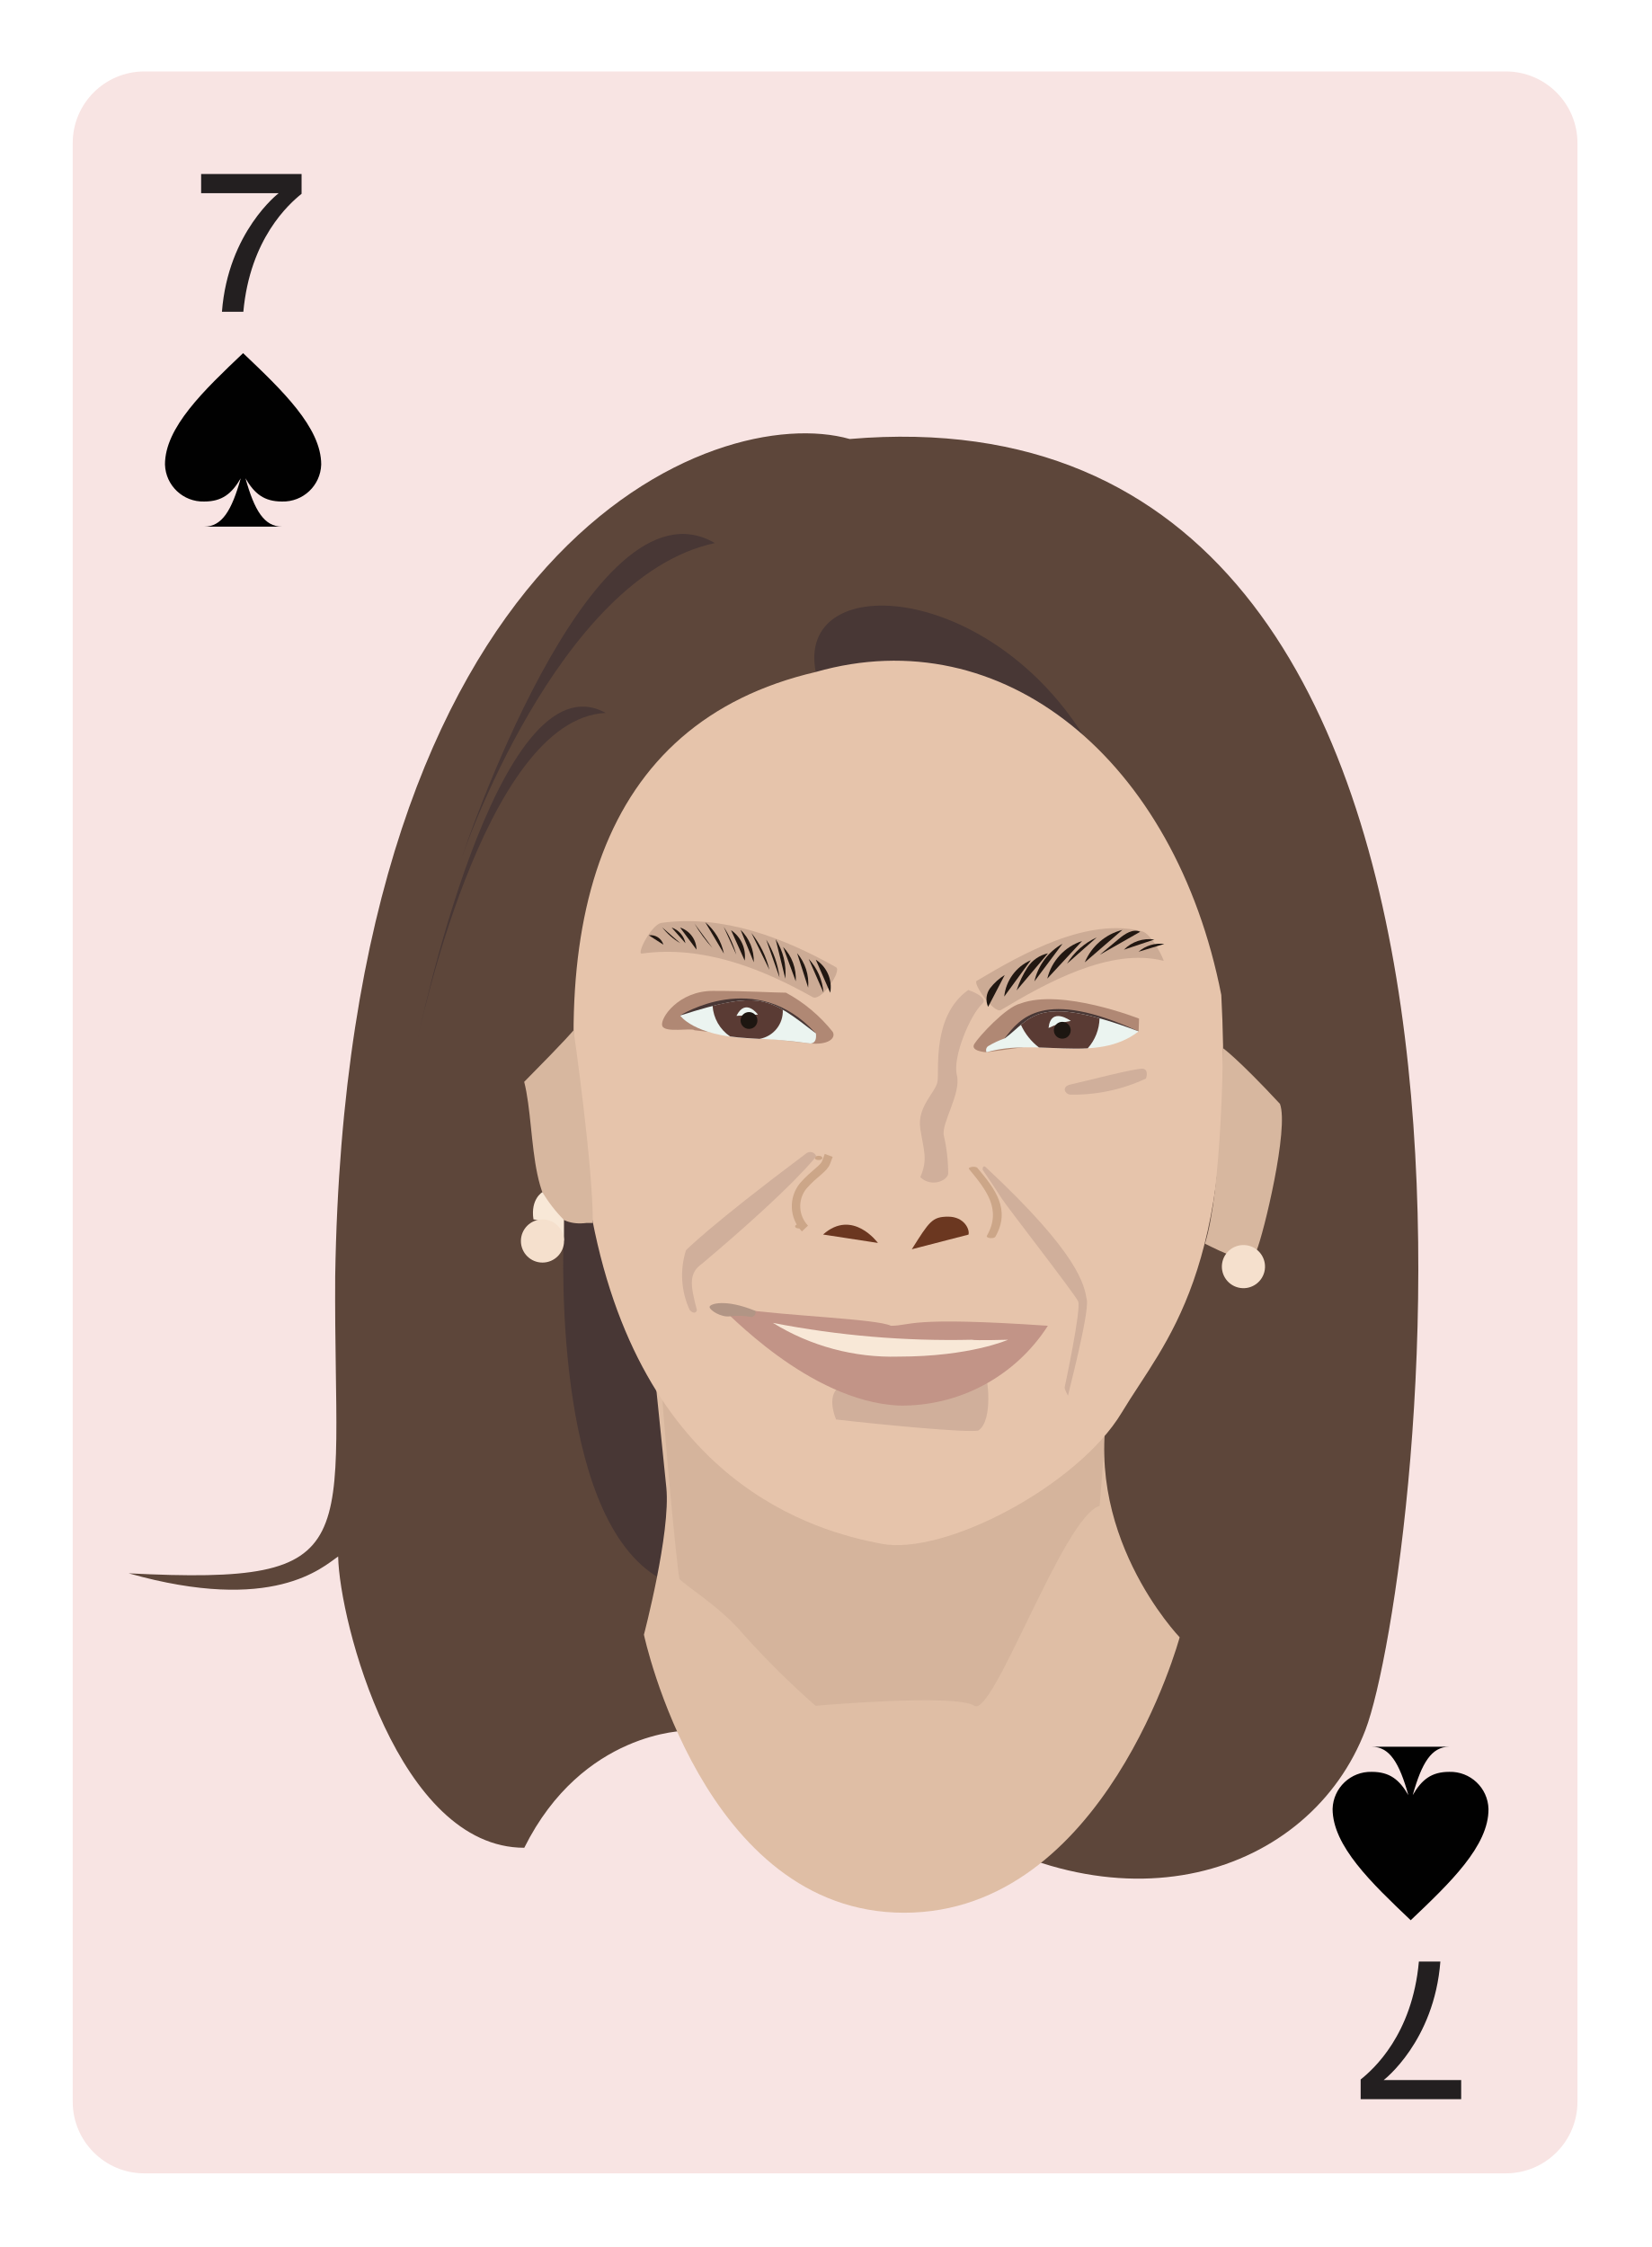
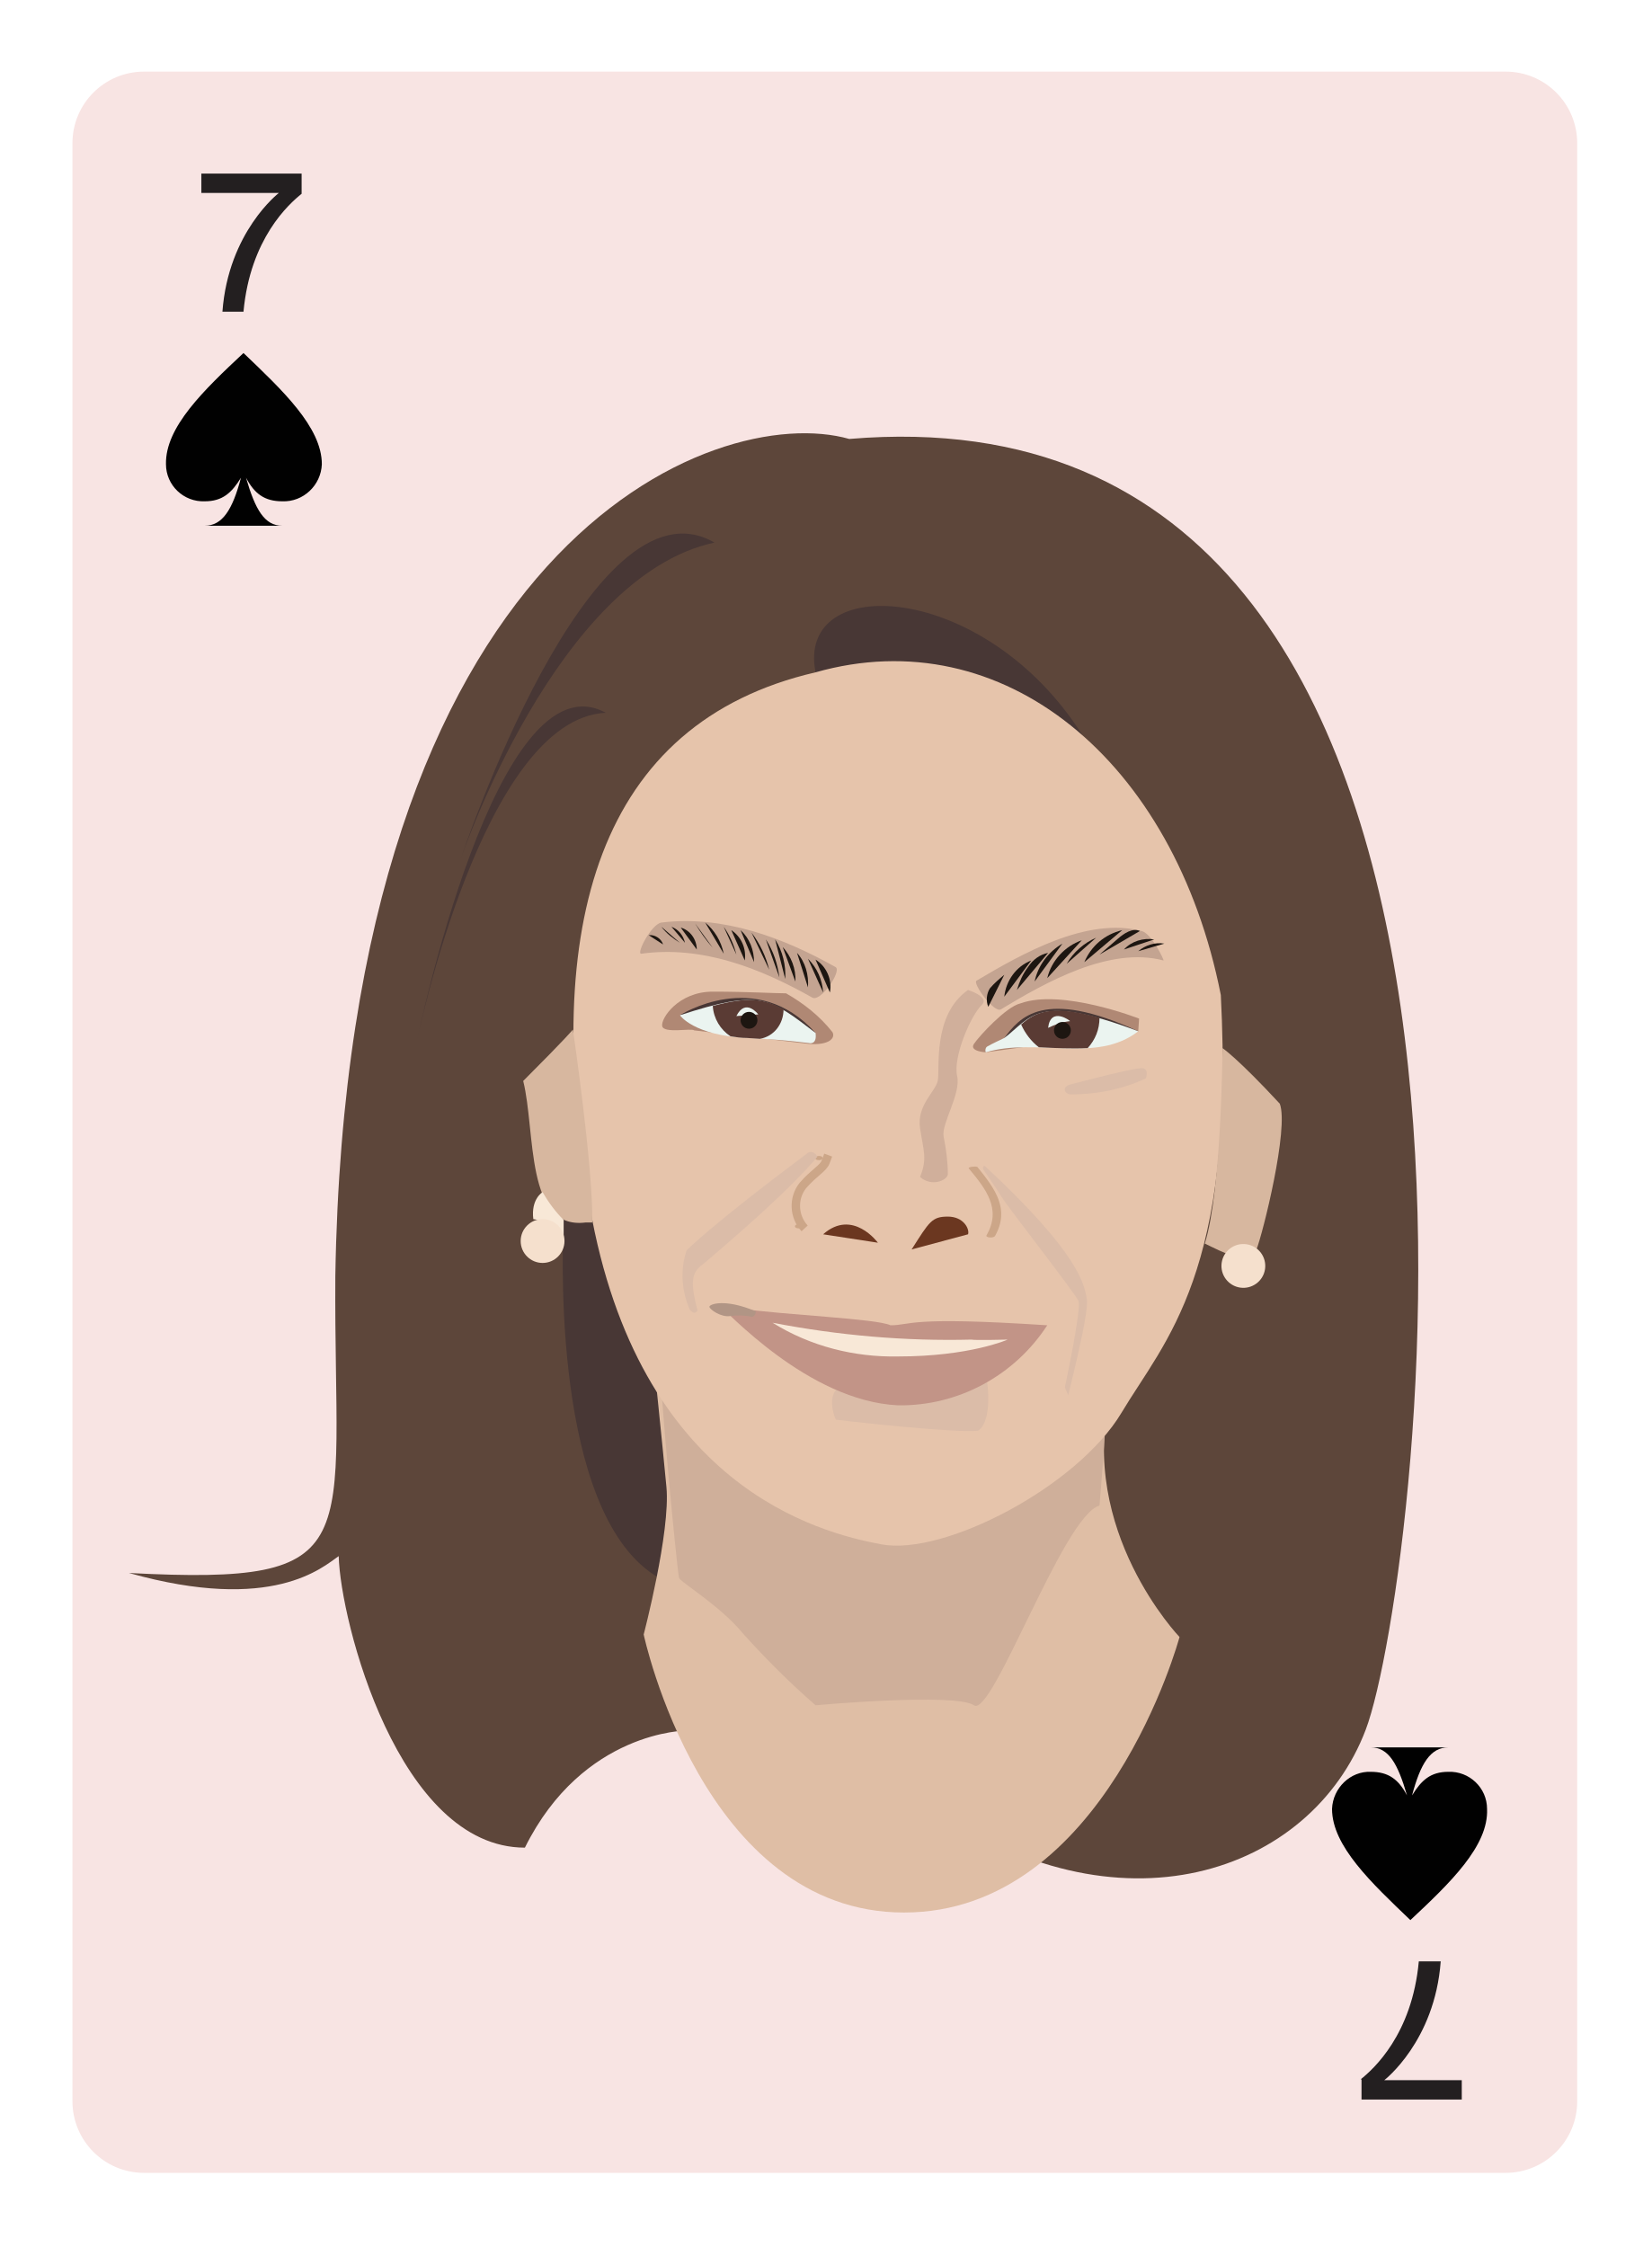
- <svg xmlns="http://www.w3.org/2000/svg" id="Layer_1" data-name="Layer 1" viewBox="0 0 196 266.67">
-   <defs>
-     <style>.cls-1{fill:#f8e4e3;}.cls-2{fill:#231f20;}.cls-3{fill:#010101;}.cls-4{fill:#5d463a;}.cls-5{fill:#483735;}.cls-6{fill:#dfbea5;}.cls-7{fill:#443123;opacity:0.07;}.cls-8{fill:#e6c4ab;}.cls-9{fill:#1d1611;}.cls-10{fill:#d0af9b;}.cls-11{fill:#6b3720;}.cls-12{fill:#cca688;}.cls-13{fill:#c29487;}.cls-14{fill:#f8e8d7;}.cls-15{fill:#b08874;}.cls-16{fill:#d7b79f;}.cls-17{fill:#ebf4f0;}.cls-18{fill:#5a3b34;}.cls-19{fill:#f5e0cd;}.cls-20{fill:#b19585;}.cls-21{fill:none;stroke:#cca688;stroke-miterlimit:10;}.cls-22{opacity:0.15;}.cls-23{fill:#381c15;}</style>
-   </defs>
-   <rect class="cls-1" x="8.63" y="8.48" width="178.58" height="249.45" rx="8.5" ry="8.5" />
-   <path class="cls-2" d="M35.79,23c-1.51,1.21-6.12,5.32-6.91,14H26.34c.73-9.5,6.73-14.07,6.73-14.07h-9.2V20.65H35.79Z" />
-   <path class="cls-3" d="M28.85,41.91c4.64,4.41,9.27,8.82,9.27,13.22a4.53,4.53,0,0,1-4.65,4.39c-2.12,0-3.27-.92-4.34-2.76,1.07,3.82,2.22,5.74,4.34,5.74H24.23c2.12,0,3.27-1.92,4.34-5.74-1.07,1.84-2.22,2.76-4.34,2.76a4.53,4.53,0,0,1-4.65-4.39C19.57,50.73,24.21,46.32,28.85,41.91Z" />
-   <path class="cls-4" d="M100.84,52.1C85,47.61,41.16,63.9,39.78,151.49c-.2,32,4.26,36.68-24.51,35.23,17.14,4.84,23-.72,24.86-2,.15,7.72,7.14,34.57,22.09,34.57,6.92-13.89,19.22-13.89,19.22-13.89s-3.7-13.58,1.85-20.68,5.09-6.17,5.56-7.1.36-14.15.36-14.15l35.73,4.25s21.33,47-15,46.37c22.73,16.22,45.58,8.34,52.11-8.79S187.13,44.75,100.84,52.1Z" />
-   <path class="cls-5" d="M96.81,79.75c-2.36-12,20.09-10.9,31.73,7.49S96.81,79.75,96.81,79.75Z" />
-   <path class="cls-5" d="M75.85,143l-8.92,1.8c-.26,6.19-.89,36.41,11.92,42.81a1.42,1.42,0,0,0,.73.05,12.24,12.24,0,0,1,1.65-2.88c5.56-7.1,5.09-6.17,5.56-7.1s.36-14.15.36-14.15l-5.7.34Z" />
-   <path class="cls-5" d="M71.89,84.61c-14.58.65-22.36,38.89-22.36,38.89S58.93,77.48,71.89,84.61Z" />
-   <path class="cls-6" d="M77.55,161.64s1,9.61,1.53,14.92S76.42,194,76.42,194s7,33,30.88,33S140,194.31,140,194.31s-12.1-12.56-8.17-28.91" />
-   <path class="cls-7" d="M78.51,163.24c-.27.66,1.87,23.6,2.13,24.13s4.88,3.32,7.58,6.59a104.38,104.38,0,0,0,8.56,8.48s16.62-1.47,18.85,0,10.6-22.52,14.87-23.72c0,0,.8-9.22.82-12.5S78.51,163.24,78.51,163.24Z" />
-   <path class="cls-8" d="M96.81,79.75c22.19-6.34,42.65,10.38,48.13,38.33,1.73,33.14-6.63,40.93-11.82,49.57s-21,17-28.53,15.56S75.77,176.3,70,143.15,70.87,85.8,96.81,79.75Z" />
-   <path class="cls-9" d="M98.53,117.82a3.83,3.83,0,0,0-1.71-3.92" />
-   <path class="cls-9" d="M97.73,117.81a6.65,6.65,0,0,0-1.75-4" />
-   <path class="cls-9" d="M95.91,117.21a5.58,5.58,0,0,0-1.31-4.09" />
-   <path class="cls-9" d="M94.44,116.46a5.44,5.44,0,0,0-1.5-4.08" />
-   <path class="cls-9" d="M93.2,116.15a7.46,7.46,0,0,0-1.15-4.69" />
-   <path class="cls-9" d="M92.51,116a11.13,11.13,0,0,0-1.58-4.49" />
-   <path class="cls-9" d="M91.31,115.09a11.27,11.27,0,0,0-2.13-4.36" />
-   <path class="cls-9" d="M89.46,114.2a5.15,5.15,0,0,0-1.57-3.85" />
-   <path class="cls-9" d="M88.38,114a3.77,3.77,0,0,0-1.62-3.61" />
-   <path class="cls-9" d="M87.38,113.29A12.41,12.41,0,0,0,85.89,110" />
-   <path class="cls-9" d="M85.91,113.17a6.53,6.53,0,0,0-2.21-3.72" />
-   <path class="cls-9" d="M84.55,112.5a16.67,16.67,0,0,1-2.13-2.89" />
-   <path class="cls-9" d="M82.66,112.7a2.81,2.81,0,0,0-1.95-2.62" />
-   <path class="cls-9" d="M80.74,111.94a7.55,7.55,0,0,1-2.15-1.88" />
-   <path class="cls-9" d="M81.35,111.94a2.49,2.49,0,0,0-1.64-1.86" />
-   <path class="cls-9" d="M78.73,112.11A1.57,1.57,0,0,0,77,111" />
-   <path class="cls-9" d="M77.43,112.1l-.6-.3" />
-   <path class="cls-9" d="M117.27,119.49a2.19,2.19,0,0,1,.24-2.22,6.44,6.44,0,0,1,1.73-1.56" />
-   <path class="cls-9" d="M119.18,118.27a5.31,5.31,0,0,1,3.16-4.32" />
-   <path class="cls-9" d="M120.65,117.54a11.54,11.54,0,0,1,1.29-2.73,3.89,3.89,0,0,1,2.43-1.67" />
-   <path class="cls-9" d="M122.76,116.47A6.87,6.87,0,0,1,126.1,112" />
-   <path class="cls-9" d="M124.29,116.14a6.22,6.22,0,0,1,4.13-4.46" />
-   <path class="cls-9" d="M126.63,114.37a8,8,0,0,1,3.53-3.12" />
-   <path class="cls-9" d="M128.74,114.21a6.58,6.58,0,0,1,4.46-3.85" />
-   <path class="cls-9" d="M130.52,113.31l2.24-1.87c.73-.61,1.69-1.26,2.56-.86" />
-   <path class="cls-9" d="M133.38,112.71A4.21,4.21,0,0,1,137,111.5" />
-   <path class="cls-9" d="M135.12,112.95a3.87,3.87,0,0,1,3.06-.92" />
-   <path class="cls-10" d="M109.22,139.71c.92-2.16.41-3.08,0-5.75s1.85-4.31,2.05-5.64-.67-7.77,3.64-10.83c0,0,2.53.84,1.65,1.65-1.41,1.3-3.54,6.31-3,8.46s-1.86,5.69-1.55,7.16a20.16,20.16,0,0,1,.52,4.54C112.4,140.13,110.55,140.95,109.22,139.71Z" />
-   <path class="cls-11" d="M97.68,146.51c3.51-3.12,6.51,1,6.51,1" />
-   <path class="cls-11" d="M108.21,148.26c2.07-3.28,2.41-3.87,4.31-3.87s2.59,1.51,2.42,2.13" />
-   <path class="cls-12" d="M115,138.74c2,2.43,3.92,4.76,2.13,7.9-.18.31.8.43,1,.13,1.83-3.22,0-5.63-2.13-8.16-.22-.26-1.17-.12-1,.13Z" />
-   <path class="cls-12" d="M94.81,145.79c.6,0,.6-.5,0-.5s-.6.5,0,.5Z" />
-   <path class="cls-12" d="M97.15,137.67c.6,0,.6-.5,0-.5s-.6.5,0,.5Z" />
-   <path class="cls-10" d="M81.86,155.49a9.83,9.83,0,0,1-.45-7.11s2.75-2.87,14.29-11.51a.76.76,0,0,1,1.17.35s-2.48,3.41-13.51,12.72c-1.63,1.14-1.47,2.45-.65,5.55C82.71,155.49,82.55,156.16,81.86,155.49Z" />
-   <path class="cls-10" d="M116.91,138.45c11.29,10.5,11.76,14.11,12.07,15.8s-2.35,11.65-2.23,11.4c0,0-.44-.81-.4-1,0,0,2-9.32,1.6-10.21s-8.51-11.3-9.11-12.27-2.22-3.34-2.22-3.34S116.57,138.3,116.91,138.45Z" />
-   <path class="cls-10" d="M99.23,168.46c5.7.66,15.48,1.58,16.86,1.32,1.9-1.19,1-6.87.92-6.2s-16.75.07-17.78,1.35S99.23,168.46,99.23,168.46Z" />
-   <path class="cls-13" d="M85.21,154.81a16.18,16.18,0,0,0,2.52.53c5.59.83,16.32,1.18,18,2,2.5,0,1.87-1.14,18.63,0a20.57,20.57,0,0,1-17.73,9.47C95.94,166.26,86.15,155.54,85.21,154.81Z" />
-   <path class="cls-14" d="M91.73,157a110.23,110.23,0,0,0,23.59,2c.45.11,4.31,0,4.31,0s-4.49,2-13,2A26.94,26.94,0,0,1,91.73,157Z" />
-   <path class="cls-15" d="M121.09,119.1c4.91-1.84,14.09,1.79,14.09,1.79l-.05,1.51-18.05,2.48s-2-.1-1.44-1S119.38,119.51,121.09,119.1Z" />
-   <path class="cls-15" d="M82.42,122.27c-.33-.33-3.56.37-3.83-.54s1.95-4.13,6-4.13,7.39.21,8.69.21a18.15,18.15,0,0,1,5.54,4.64c.42.71-.45,1.63-2.8,1.37Z" />
-   <path class="cls-10" d="M127.07,129.91A20.3,20.3,0,0,0,136,128s.38-1-.32-1.16-7.43,1.62-8.61,1.86S126.4,129.91,127.07,129.91Z" />
-   <path class="cls-16" d="M70.35,145.14c.06-6.55-2.28-22.87-2.28-22.87s-.71.92-5.86,6.12c1.54,6,.17,17.67,7.38,16.75Z" />
-   <path class="cls-14" d="M64.37,141.48s-1.43.82-1.06,3.23a5,5,0,0,1,3.62,2.56v-2.49A17,17,0,0,1,64.37,141.48Z" />
-   <path class="cls-16" d="M143,147.6c2.08,1,5.29,2.8,6.12.83S153,133.9,151.9,131c-5-5.37-6.75-6.6-6.75-6.6S145,141.29,143,147.6Z" />
-   <path class="cls-5" d="M80.71,120.52s9-5.75,16.11,2.12Z" />
-   <path class="cls-5" d="M119.23,123.22c1.81-2.38,4.62-6,15.89-.82Z" />
-   <path class="cls-17" d="M96.83,122.64c-5.51-4.24-6.56-5.19-16.11-2.12,0,0,1.56,2.36,8,2.71a62.38,62.38,0,0,1,7.3.59S97,124.05,96.83,122.64Z" />
-   <path class="cls-17" d="M119.25,123.23c3.18-2.36,3.7-5.42,15.88-.83-5,3.89-12.1.71-18.05,2.48a.59.59,0,0,1,.18-.72A10.46,10.46,0,0,1,119.25,123.23Z" />
-   <path class="cls-18" d="M130.49,120.85c-5.7-1.59-7.63-.65-9.33.77a7.05,7.05,0,0,0,2.14,2.69c2,.06,3.92.21,5.79.1A5.53,5.53,0,0,0,130.49,120.85Z" />
-   <path class="cls-18" d="M84.57,119.38A4.78,4.78,0,0,0,86.64,123c.62.09,1.29.16,2,.2l1.51.09a3.34,3.34,0,0,0,2.75-3.46C90.67,118.54,88.66,118.34,84.57,119.38Z" />
-   <circle class="cls-19" cx="64.38" cy="147.28" r="2.56" />
-   <circle class="cls-19" cx="147.57" cy="150.32" r="2.56" transform="translate(-22.24 274.97) rotate(-81.81)" />
-   <path class="cls-17" d="M124.44,122a9.61,9.61,0,0,1,2.64-.84S124.71,119.41,124.44,122Z" />
-   <path class="cls-17" d="M87.4,120.56l2.55-.15S88.49,118.38,87.4,120.56Z" />
-   <circle class="cls-9" cx="88.89" cy="121.11" r="1" />
-   <circle class="cls-9" cx="126.07" cy="122.27" r="1" />
-   <path class="cls-20" d="M89.64,155.57c-3.59-1.47-5.43-.83-5.43-.46s1.38,1.29,2.48,1.1a8.22,8.22,0,0,1,2.48.09A.55.55,0,0,0,89.64,155.57Z" />
-   <path class="cls-21" d="M95.53,145.8a3.84,3.84,0,0,1-.2-5.07c1.37-1.56,2.44-2,2.73-2.83l.29-.78" />
-   <path class="cls-5" d="M84.84,64.45c-18.74,4-30.09,37.47-30.09,37.47S70,55.8,84.84,64.45Z" />
-   <g class="cls-22">
-     <path class="cls-23" d="M76.14,113.17c7.17-1,14.14,1.69,20.31,5.17,1,.56,3.5-3.14,2.77-3.55-6.25-3.53-13.42-6.25-20.69-5.27-1.23.17-3,3.73-2.38,3.64Z" />
+ <svg xmlns="http://www.w3.org/2000/svg" version="1.1" id="Layer_1" x="0px" y="0px" viewBox="0 0 196 266.7" style="enable-background:new 0 0 196 266.7;" xml:space="preserve">
+   <style type="text/css">
+ 	.st0{fill:#F8E4E3;}
+ 	.st1{fill:#231F20;}
+ 	.st2{fill:#010101;}
+ 	.st3{fill:#5D463A;}
+ 	.st4{fill:#483735;}
+ 	.st5{fill:#DFBEA5;}
+ 	.st6{fill:#CFAF9A;enable-background:new    ;}
+ 	.st7{fill:#E6C4AB;}
+ 	.st8{fill:#C4A491;}
+ 	.st9{fill:#1D1611;}
+ 	.st10{fill:#D0AF9B;}
+ 	.st11{fill:#6B3720;}
+ 	.st12{fill:#CCA688;}
+ 	.st13{fill:#DBBCA8;}
+ 	.st14{fill:#C29487;}
+ 	.st15{fill:#F8E8D7;}
+ 	.st16{fill:#B08874;}
+ 	.st17{fill:#D7B79F;}
+ 	.st18{fill:#EBF4F0;}
+ 	.st19{fill:#5A3B34;}
+ 	.st20{fill:#F5E0CD;}
+ 	.st21{fill:#B19585;}
+ 	.st22{fill:none;stroke:#CCA688;stroke-miterlimit:10;}
+ </style>
+   <path class="st0" d="M17.1,8.5h161.6c4.7,0,8.5,3.8,8.5,8.5v232.4c0,4.7-3.8,8.5-8.5,8.5H17.1c-4.7,0-8.5-3.8-8.5-8.5V17  C8.6,12.3,12.4,8.5,17.1,8.5z" />
+   <path class="st1" d="M35.8,23c-1.5,1.2-6.1,5.3-6.9,14h-2.5c0.7-9.5,6.7-14.1,6.7-14.1h-9.2v-2.3h11.9C35.8,20.6,35.8,23,35.8,23z" />
+   <path class="st2" d="M28.9,41.9c4.6,4.4,9.3,8.8,9.3,13.2c-0.1,2.5-2.2,4.5-4.7,4.4c-2.1,0-3.3-0.9-4.3-2.8c1.1,3.8,2.2,5.7,4.3,5.7  h-9.2c2.1,0,3.3-1.9,4.3-5.7c-1.1,1.8-2.2,2.8-4.3,2.8c-2.5,0.1-4.6-1.9-4.6-4.4C19.6,50.7,24.2,46.3,28.9,41.9z" />
+   <path class="st3" d="M100.8,52.1c-15.8-4.5-59.6,11.8-61,99.4c-0.2,32,4.3,36.7-24.5,35.2c17.1,4.8,23-0.7,24.9-2  c0.2,7.7,7.1,34.6,22.1,34.6c6.9-13.9,19.2-13.9,19.2-13.9s-3.7-13.6,1.8-20.7s5.1-6.2,5.6-7.1s0.4-14.1,0.4-14.1l35.7,4.2  c0,0,21.3,47-15,46.4c22.7,16.2,45.6,8.3,52.1-8.8S187.1,44.8,100.8,52.1z" />
+   <path class="st4" d="M96.8,79.8c-2.4-12,20.1-10.9,31.7,7.5S96.8,79.8,96.8,79.8z" />
+   <path class="st4" d="M75.8,143l-8.9,1.8c-0.3,6.2-0.9,36.4,11.9,42.8c0.2,0.1,0.5,0.1,0.7,0.1c0.4-1,1-2,1.7-2.9  c5.6-7.1,5.1-6.2,5.6-7.1s0.4-14.1,0.4-14.1l-5.7,0.3L75.8,143z" />
+   <path class="st4" d="M71.9,84.6c-14.6,0.7-22.4,38.9-22.4,38.9S58.9,77.5,71.9,84.6z" />
+   <path class="st5" d="M77.6,161.6c0,0,1,9.6,1.5,14.9S76.4,194,76.4,194s7,33,30.9,33s32.7-32.7,32.7-32.7s-12.1-12.6-8.2-28.9" />
+   <path class="st6" d="M78.5,163.2c-0.3,0.7,1.9,23.6,2.1,24.1s4.9,3.3,7.6,6.6c2.7,3,5.5,5.8,8.6,8.5c0,0,16.6-1.5,18.8,0  s10.6-22.5,14.9-23.7c0,0,0.8-9.2,0.8-12.5S78.5,163.2,78.5,163.2z" />
+   <path class="st7" d="M96.8,79.8c22.2-6.3,42.6,10.4,48.1,38.3c1.7,33.1-6.6,40.9-11.8,49.6s-21,17-28.5,15.6s-28.8-6.9-34.6-40.1  S70.9,85.8,96.8,79.8z" />
+   <g>
+     <g>
+       <path class="st8" d="M76.1,113.2c7.2-1,14.1,1.7,20.3,5.2c1,0.6,3.5-3.1,2.8-3.6c-6.2-3.5-13.4-6.2-20.7-5.3    C77.3,109.7,75.5,113.2,76.1,113.2L76.1,113.2z" />
+     </g>
+     <g>
+       <path class="st8" d="M135.5,110.5c-6.5-1.7-14.2,2.7-19.6,5.9c-0.5,0.3,2.1,3.9,2.9,3.4c5.3-3.2,12.9-7.5,19.3-5.8    C138.2,114,136.7,110.8,135.5,110.5L135.5,110.5z" />
+     </g>
  </g>
-   <g class="cls-22">
-     <path class="cls-23" d="M135.53,110.52c-6.53-1.67-14.21,2.66-19.62,5.89-.5.3,2.06,3.95,2.89,3.45,5.28-3.16,12.94-7.46,19.29-5.83.11,0-1.35-3.2-2.57-3.51Z" />
-   </g>
-   <path class="cls-2" d="M161.48,246.79c1.51-1.21,6.13-5.32,6.91-14h2.55c-.73,9.5-6.73,14.07-6.73,14.07h9.2v2.27H161.48Z" />
-   <path class="cls-3" d="M167.42,227.89c-4.64-4.41-9.27-8.82-9.27-13.22a4.53,4.53,0,0,1,4.65-4.39c2.12,0,3.27.92,4.34,2.76-1.07-3.82-2.22-5.74-4.34-5.74H172c-2.12,0-3.27,1.92-4.34,5.74,1.07-1.84,2.22-2.76,4.34-2.76a4.53,4.53,0,0,1,4.65,4.39C176.7,219.07,172.06,223.48,167.42,227.89Z" />
+   <path class="st9" d="M98.5,117.8c0.3-1.5-0.4-3.1-1.7-3.9" />
+   <path class="st9" d="M97.7,117.8c-0.1-1.5-0.7-2.9-1.8-4" />
+   <path class="st9" d="M95.9,117.2c0.1-1.5-0.3-3-1.3-4.1" />
+   <path class="st9" d="M94.4,116.5c0.1-1.5-0.5-3-1.5-4.1" />
+   <path class="st9" d="M93.2,116.2c0.1-1.6-0.3-3.3-1.2-4.7" />
+   <path class="st9" d="M92.5,116c-0.2-1.6-0.7-3.1-1.6-4.5" />
+   <path class="st9" d="M91.3,115.1c-0.4-1.6-1.1-3.1-2.1-4.4" />
+   <path class="st9" d="M89.5,114.2c0-1.4-0.5-2.8-1.6-3.8" />
+   <path class="st9" d="M88.4,114c0.2-1.4-0.4-2.8-1.6-3.6" />
+   <path class="st9" d="M87.4,113.3c-0.3-1.2-0.8-2.3-1.5-3.3" />
+   <path class="st9" d="M85.9,113.2c-0.3-1.5-1.1-2.8-2.2-3.7" />
+   <path class="st9" d="M84.6,112.5c-0.8-0.9-1.5-1.9-2.1-2.9" />
+   <path class="st9" d="M82.7,112.7c0-1.2-0.8-2.3-1.9-2.6" />
+   <path class="st9" d="M80.7,111.9c-0.8-0.5-1.6-1.1-2.2-1.9" />
+   <path class="st9" d="M81.3,111.9c-0.2-0.9-0.8-1.6-1.6-1.9" />
+   <path class="st9" d="M78.7,112.1c-0.2-0.7-1-1.2-1.7-1.1" />
+   <path class="st9" d="M77.4,112.1l-0.6-0.3" />
+   <path class="st9" d="M117.3,119.5c-0.3-0.7-0.2-1.6,0.2-2.2c0.5-0.6,1.1-1.1,1.7-1.6" />
+   <path class="st9" d="M119.2,118.3c0.2-1.9,1.4-3.6,3.2-4.3" />
+   <path class="st9" d="M120.7,117.5c0.3-1,0.7-1.9,1.3-2.7c0.6-0.9,1.4-1.5,2.4-1.7" />
+   <path class="st9" d="M122.8,116.5c0.4-1.9,1.6-3.5,3.3-4.5" />
+   <path class="st9" d="M124.3,116.1c0.5-2.1,2.1-3.8,4.1-4.5" />
+   <path class="st9" d="M126.6,114.4c0.8-1.4,2.1-2.5,3.5-3.1" />
+   <path class="st9" d="M128.7,114.2c0.8-1.9,2.4-3.3,4.5-3.8" />
+   <path class="st9" d="M130.5,113.3l2.2-1.9c0.7-0.6,1.7-1.3,2.6-0.9" />
+   <path class="st9" d="M133.4,112.7c0.9-1,2.3-1.4,3.6-1.2" />
+   <path class="st9" d="M135.1,112.9c0.8-0.7,2-1.1,3.1-0.9" />
+   <path class="st10" d="M109.2,139.7c0.9-2.2,0.4-3.1,0-5.8s1.8-4.3,2.1-5.6s-0.7-7.8,3.6-10.8c0,0,2.5,0.8,1.7,1.7  c-1.4,1.3-3.5,6.3-3,8.5c0.5,2.1-1.9,5.7-1.6,7.2s0.5,3,0.5,4.5C112.4,140.1,110.6,140.9,109.2,139.7z" />
+   <path class="st11" d="M97.7,146.5c3.5-3.1,6.5,1,6.5,1" />
+   <path class="st11" d="M108.2,148.3c2.1-3.3,2.4-3.9,4.3-3.9s2.6,1.5,2.4,2.1" />
+   <path class="st12" d="M115,138.7c2,2.4,3.9,4.8,2.1,7.9c-0.2,0.3,0.8,0.4,1,0.1c1.8-3.2,0-5.6-2.1-8.2  C115.8,138.4,114.8,138.5,115,138.7z" />
+   <path class="st12" d="M94.8,145.8c0.6,0,0.6-0.5,0-0.5S94.2,145.8,94.8,145.8z" />
+   <path class="st12" d="M97.2,137.7c0.6,0,0.6-0.5,0-0.5S96.6,137.7,97.2,137.7z" />
+   <path class="st13" d="M81.9,155.5c-1-2.2-1.2-4.8-0.4-7.1c0,0,2.8-2.9,14.3-11.5c0.3-0.3,0.8-0.2,1.1,0.2c0,0.1,0.1,0.1,0.1,0.2  c0,0-2.5,3.4-13.5,12.7c-1.6,1.1-1.5,2.4-0.7,5.6C82.7,155.5,82.6,156.2,81.9,155.5z" />
+   <path class="st13" d="M116.9,138.4c11.3,10.5,11.8,14.1,12.1,15.8s-2.3,11.6-2.2,11.4c0,0-0.4-0.8-0.4-1c0,0,2-9.3,1.6-10.2  s-8.5-11.3-9.1-12.3s-2.2-3.3-2.2-3.3S116.6,138.3,116.9,138.4z" />
+   <path class="st13" d="M99.2,168.5c5.7,0.7,15.5,1.6,16.9,1.3c1.9-1.2,1-6.9,0.9-6.2s-16.8,0.1-17.8,1.4S99.2,168.5,99.2,168.5z" />
+   <path class="st14" d="M85.2,154.8c0.8,0.2,1.7,0.4,2.5,0.5c5.6,0.8,16.3,1.2,18,2c2.5,0,1.9-1.1,18.6,0c-3.9,6-10.6,9.6-17.7,9.5  C95.9,166.3,86.2,155.5,85.2,154.8z" />
+   <path class="st15" d="M91.7,157c7.8,1.5,15.7,2.2,23.6,2c0.4,0.1,4.3,0,4.3,0s-4.5,2-13,2C101.4,161.1,96.2,159.8,91.7,157z" />
+   <path class="st16" d="M121.1,119.1c4.9-1.8,14.1,1.8,14.1,1.8l-0.1,1.5l-18.1,2.5c0,0-2-0.1-1.4-1S119.4,119.5,121.1,119.1z" />
+   <path class="st16" d="M82.4,122.3c-0.3-0.3-3.6,0.4-3.8-0.5s1.9-4.1,6-4.1s7.4,0.2,8.7,0.2c2.1,1.2,4,2.7,5.5,4.6  c0.4,0.7-0.4,1.6-2.8,1.4L82.4,122.3z" />
+   <path class="st13" d="M127.1,129.9c3.1,0,6.1-0.6,8.9-1.9c0,0,0.4-1-0.3-1.2s-7.4,1.6-8.6,1.9S126.4,129.9,127.1,129.9z" />
+   <path class="st17" d="M70.3,145.1c0.1-6.6-2.3-22.9-2.3-22.9s-0.7,0.9-5.9,6.1c1.5,6,0.2,17.7,7.4,16.8H70.3z" />
+   <path class="st15" d="M64.4,141.5c0,0-1.4,0.8-1.1,3.2c1.5,0.2,2.9,1.2,3.6,2.6v-2.5C65.9,143.8,65.1,142.7,64.4,141.5z" />
+   <path class="st17" d="M143,147.6c2.1,1,5.3,2.8,6.1,0.8s3.9-14.5,2.8-17.4c-5-5.4-6.8-6.6-6.8-6.6S145,141.3,143,147.6z" />
+   <path class="st4" d="M80.7,120.5c0,0,9-5.8,16.1,2.1L80.7,120.5z" />
+   <path class="st4" d="M119.2,123.2c1.8-2.4,4.6-6,15.9-0.8L119.2,123.2z" />
+   <path class="st18" d="M96.8,122.6c-5.5-4.2-6.6-5.2-16.1-2.1c0,0,1.6,2.4,8,2.7c2.4,0.1,4.9,0.3,7.3,0.6  C96,123.8,97,124.1,96.8,122.6z" />
+   <path class="st18" d="M119.2,123.2c3.2-2.4,3.7-5.4,15.9-0.8c-5,3.9-12.1,0.7-18.1,2.5c-0.1-0.3,0-0.6,0.2-0.7  C117.9,123.8,118.6,123.5,119.2,123.2z" />
+   <path class="st19" d="M130.5,120.8c-5.7-1.6-7.6-0.7-9.3,0.8c0.5,1.1,1.2,2,2.1,2.7c2,0.1,3.9,0.2,5.8,0.1  C130,123.4,130.5,122.2,130.5,120.8z" />
+   <path class="st19" d="M84.6,119.4c0.1,1.5,0.9,2.8,2.1,3.6c0.6,0.1,1.3,0.2,2,0.2l1.5,0.1c1.7-0.3,2.8-1.8,2.8-3.5  C90.7,118.5,88.7,118.3,84.6,119.4z" />
+   <circle class="st20" cx="64.4" cy="147.3" r="2.6" />
+   <ellipse transform="matrix(0.1425 -0.9898 0.9898 0.1425 -22.2251 274.9312)" class="st20" cx="147.6" cy="150.3" rx="2.6" ry="2.6" />
+   <path class="st18" d="M124.4,122c0.8-0.4,1.7-0.7,2.6-0.8C127.1,121.2,124.7,119.4,124.4,122z" />
+   <path class="st18" d="M87.4,120.6l2.6-0.2C90,120.4,88.5,118.4,87.4,120.6z" />
+   <circle class="st9" cx="88.9" cy="121.1" r="1" />
+   <circle class="st9" cx="126.1" cy="122.3" r="1" />
+   <path class="st21" d="M89.6,155.6c-3.6-1.5-5.4-0.8-5.4-0.5s1.4,1.3,2.5,1.1c0.8-0.1,1.7-0.1,2.5,0.1c0.3,0,0.5-0.3,0.5-0.6  C89.7,155.7,89.7,155.6,89.6,155.6z" />
+   <path class="st22" d="M95.5,145.8c-1.3-1.4-1.4-3.6-0.2-5.1c1.4-1.6,2.4-2,2.7-2.8l0.3-0.8" />
+   <path class="st4" d="M84.8,64.4c-18.7,4-30.1,37.5-30.1,37.5S70,55.8,84.8,64.4z" />
+   <path class="st1" d="M161.5,246.8c1.5-1.2,6.1-5.3,6.9-14h2.6c-0.7,9.5-6.7,14.1-6.7,14.1h9.2v2.3h-11.9v-2.4H161.5z" />
+   <path class="st2" d="M167.4,227.9c-4.6-4.4-9.3-8.8-9.3-13.2c0.1-2.5,2.2-4.5,4.6-4.4c2.1,0,3.3,0.9,4.3,2.8  c-1.1-3.8-2.2-5.7-4.3-5.7h9.2c-2.1,0-3.3,1.9-4.3,5.7c1.1-1.8,2.2-2.8,4.3-2.8c2.5-0.1,4.6,1.9,4.6,4.4  C176.7,219.1,172.1,223.5,167.4,227.9z" />
</svg>
